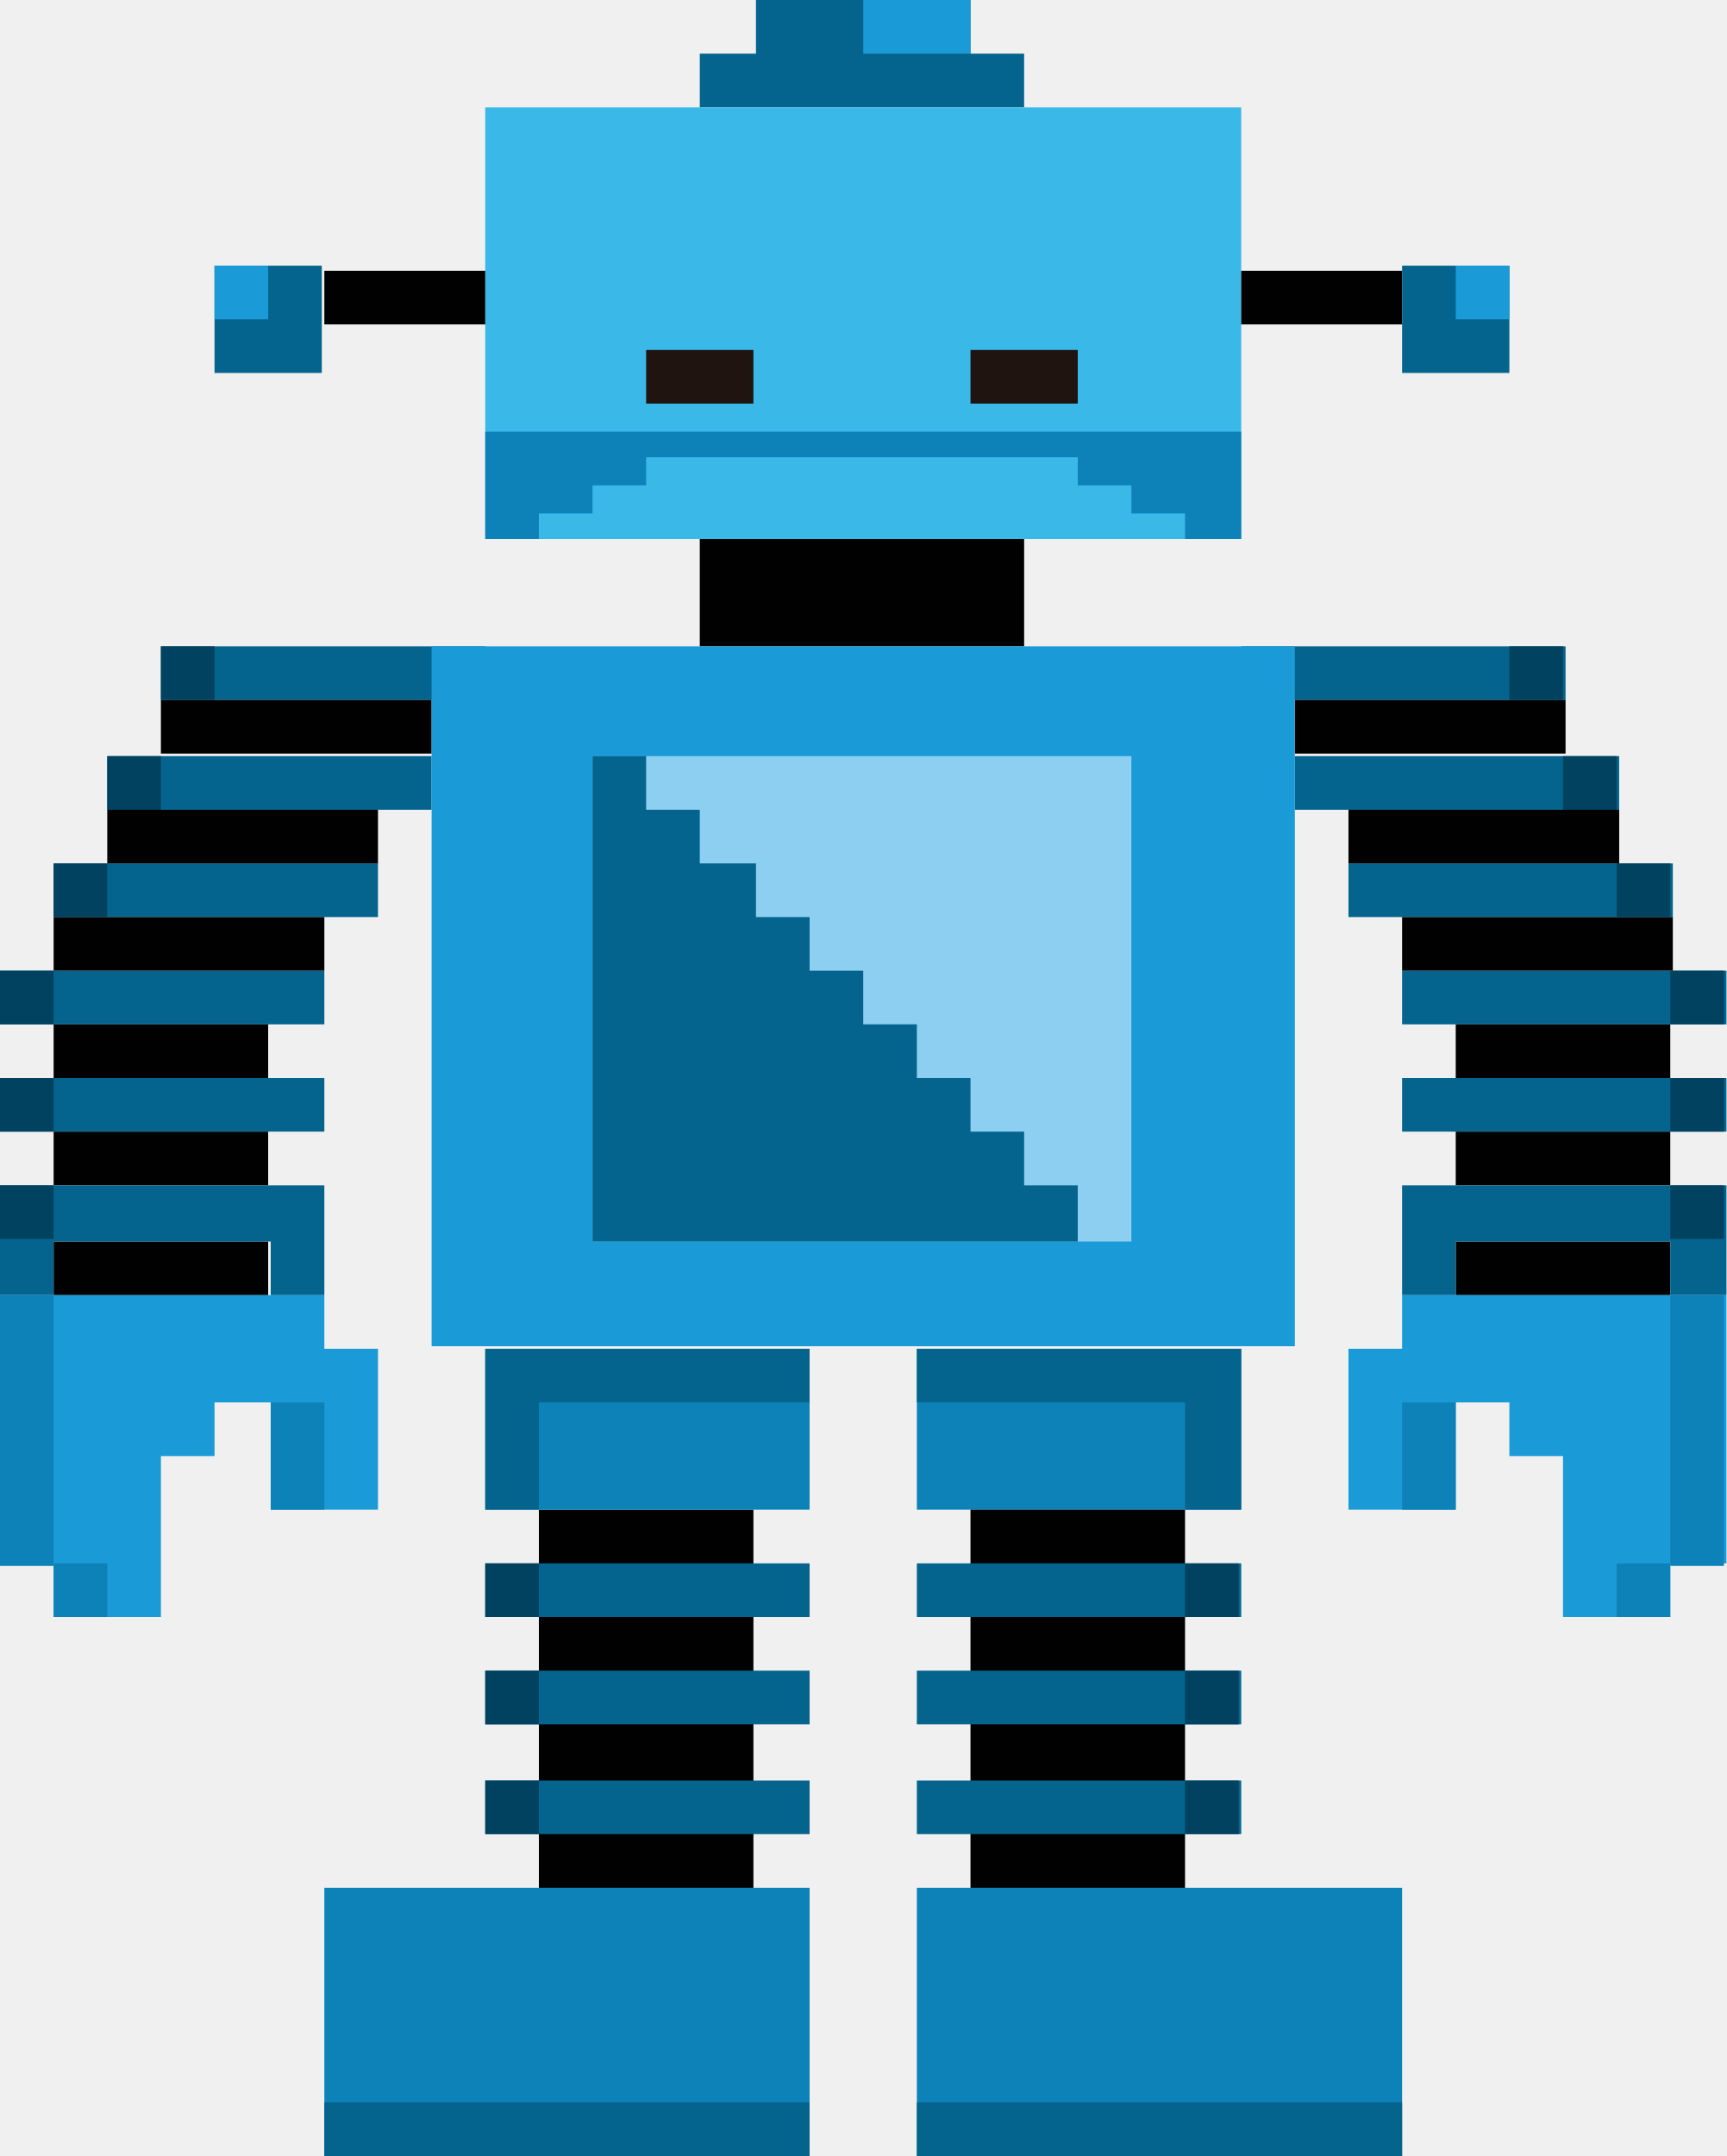
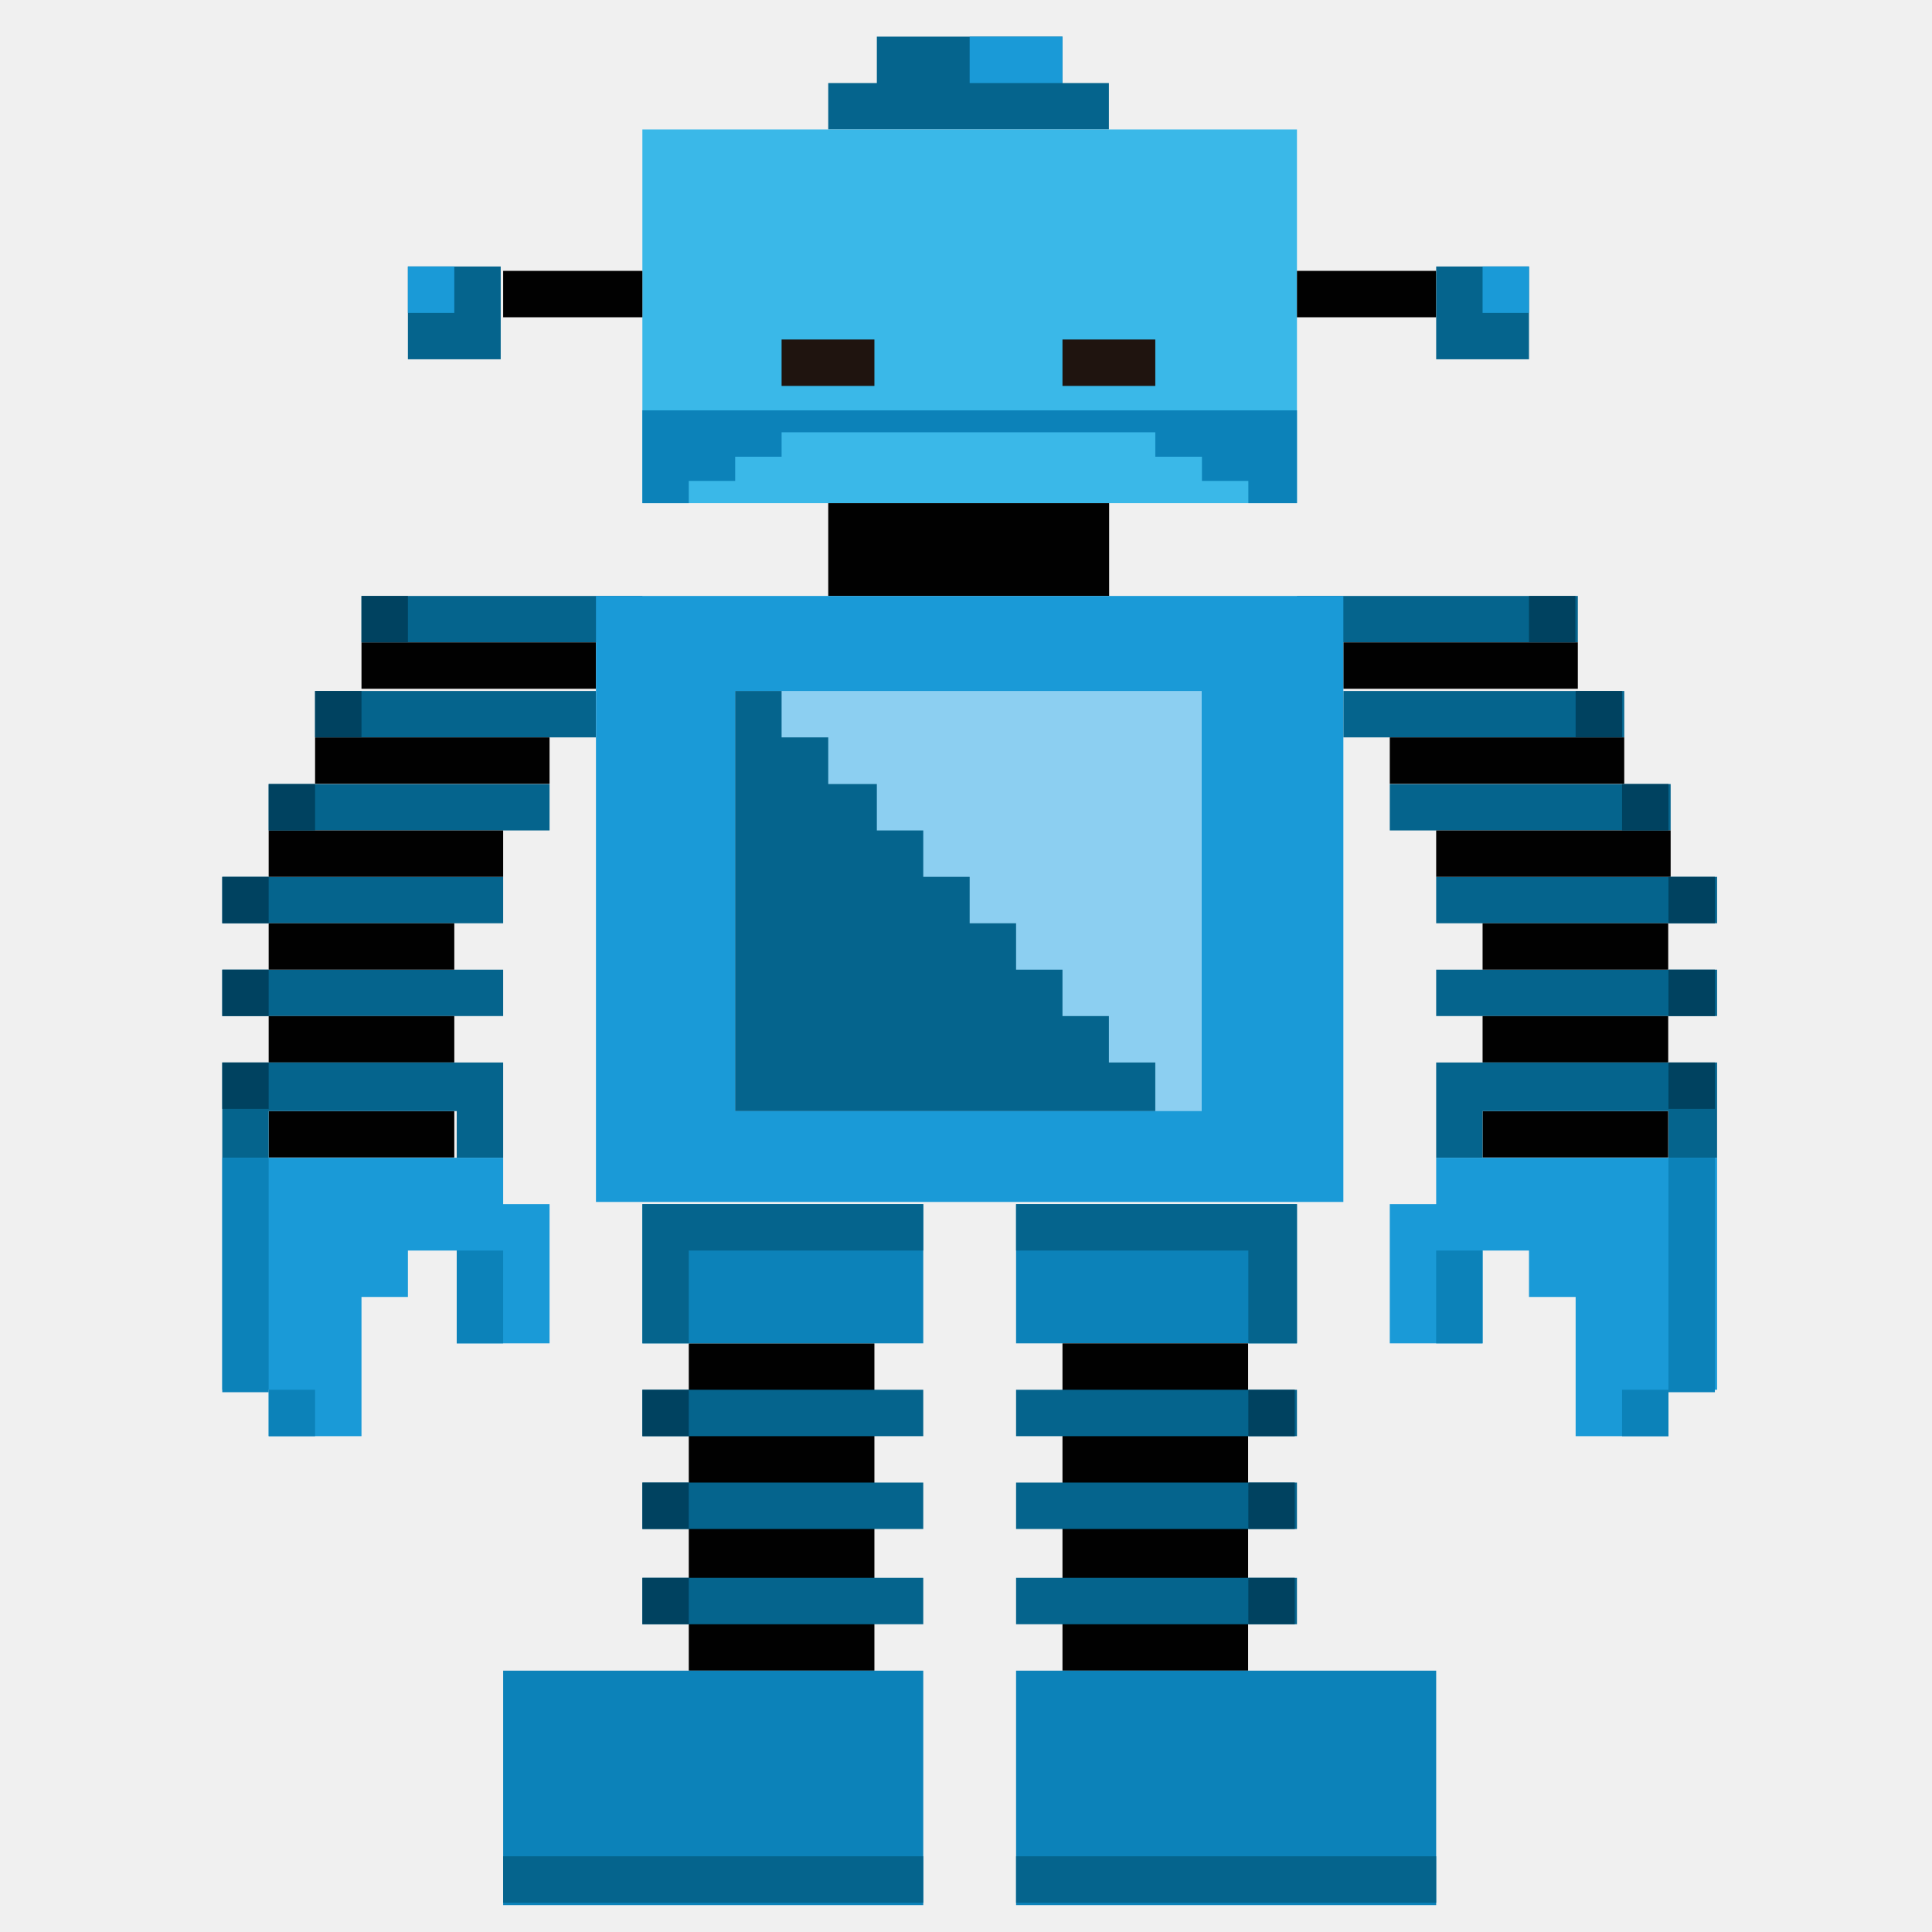
- <svg xmlns="http://www.w3.org/2000/svg" version="1.1" id="Layer_1" x="0px" y="0px" viewBox="0 0 67.6 84.4" enable-background="new 0 0 67.6 84.4" xml:space="preserve">
+ <svg xmlns="http://www.w3.org/2000/svg" version="1.1" id="Layer_1" x="0px" y="0px" viewBox="-91 -1 791 791" enable-background="new -91 -1 791 791" xml:space="preserve">
  <g>
-     <rect x="21.1" y="59.1" fill="#010101" width="8.4" height="14.8" />
-     <rect x="0" y="42.2" fill="#05648D" width="12.7" height="2.1" />
-     <rect x="0" y="38" fill="#05648D" width="12.7" height="2.1" />
-     <rect x="2.1" y="33.8" fill="#05648D" width="12.7" height="2.1" />
-     <rect x="4.2" y="29.6" fill="#05648D" width="12.7" height="2.1" />
-     <rect x="6.3" y="25.3" fill="#05648D" width="12.7" height="2.1" />
-     <rect x="6.3" y="27.4" fill="#010101" width="10.6" height="2.1" />
-     <rect x="4.2" y="31.7" fill="#010101" width="10.6" height="2.1" />
-     <rect x="2.1" y="35.9" fill="#010101" width="10.6" height="2.1" />
-     <rect x="2.1" y="40.1" fill="#010101" width="8.4" height="2.1" />
-     <rect x="2.1" y="44.3" fill="#010101" width="8.4" height="2.1" />
-     <rect x="2.1" y="48.6" fill="#010101" width="8.4" height="2.1" />
-     <polygon fill="#05648D" points="0,46.4 0,48.6 0,50.7 2.1,50.7 2.1,48.6 10.6,48.6 10.6,50.7 12.7,50.7 12.7,48.6 12.7,46.4  " />
-     <polygon fill="#1A9AD7" points="12.7,52.8 12.7,50.7 0,50.7 0,61.2 2.1,61.2 2.1,63.3 6.3,63.3 6.3,57 8.4,57 8.4,54.9 10.6,54.9    10.6,59.1 14.8,59.1 14.8,52.8  " />
-     <rect x="0" y="50.7" fill="#0C82B9" width="2.1" height="10.6" />
-     <rect x="2.1" y="61.2" fill="#0C82B9" width="2.1" height="2.1" />
-     <rect x="10.6" y="54.9" fill="#0C82B9" width="2.1" height="4.2" />
-     <rect x="6.3" y="25.3" fill="#004260" width="2.1" height="2.1" />
-     <rect x="4.2" y="29.6" fill="#004260" width="2.1" height="2.1" />
-     <rect x="2.1" y="33.8" fill="#004260" width="2.1" height="2.1" />
-     <rect x="0" y="38" fill="#004260" width="2.1" height="2.1" />
-     <rect x="0" y="42.2" fill="#004260" width="2.1" height="2.1" />
-     <rect x="0" y="46.4" fill="#004260" width="2.1" height="2.1" />
-     <rect x="54.9" y="42.2" fill="#05648D" width="12.7" height="2.1" />
-     <rect x="54.9" y="38" fill="#05648D" width="12.7" height="2.1" />
-     <rect x="52.8" y="33.8" fill="#05648D" width="12.7" height="2.1" />
-     <rect x="50.7" y="29.6" fill="#05648D" width="12.7" height="2.1" />
-     <rect x="48.6" y="25.3" fill="#05648D" width="12.7" height="2.1" />
-     <rect x="50.7" y="27.4" fill="#010101" width="10.6" height="2.1" />
-     <rect x="52.8" y="31.7" fill="#010101" width="10.6" height="2.1" />
-     <rect x="54.9" y="35.9" fill="#010101" width="10.6" height="2.1" />
-     <rect x="57" y="40.1" fill="#010101" width="8.4" height="2.1" />
-     <rect x="57" y="44.3" fill="#010101" width="8.4" height="2.1" />
-     <rect x="57" y="48.6" fill="#010101" width="8.4" height="2.1" />
-     <polygon fill="#05648D" points="67.6,46.4 67.6,48.6 67.6,50.7 65.4,50.7 65.4,48.6 57,48.6 57,50.7 54.9,50.7 54.9,48.6    54.9,46.4  " />
-     <polygon fill="#1A9AD7" points="54.9,52.8 54.9,50.7 67.6,50.7 67.6,61.2 65.4,61.2 65.4,63.3 61.2,63.3 61.2,57 59.1,57    59.1,54.9 57,54.9 57,59.1 52.8,59.1 52.8,52.8  " />
-     <rect x="65.4" y="50.7" fill="#0C82B9" width="2.1" height="10.6" />
-     <rect x="63.3" y="61.2" fill="#0C82B9" width="2.1" height="2.1" />
-     <rect x="54.9" y="54.9" fill="#0C82B9" width="2.1" height="4.2" />
-     <rect x="59.1" y="25.3" fill="#004260" width="2.1" height="2.1" />
-     <rect x="61.2" y="29.6" fill="#004260" width="2.1" height="2.1" />
-     <rect x="63.3" y="33.8" fill="#004260" width="2.1" height="2.1" />
-     <rect x="65.4" y="38" fill="#004260" width="2.1" height="2.1" />
-     <rect x="65.4" y="42.2" fill="#004260" width="2.1" height="2.1" />
-     <rect x="65.4" y="46.4" fill="#004260" width="2.1" height="2.1" />
-     <polygon fill="#05648D" points="38,2.1 38,0 35.9,0 31.7,0 29.6,0 29.6,2.1 27.4,2.1 27.4,4.2 40.1,4.2 40.1,2.1  " />
-     <rect x="19" y="4.2" fill="#3AB8E8" width="29.6" height="16.9" />
-     <rect x="12.7" y="10.6" fill="#010101" width="6.3" height="2.1" />
-     <rect x="48.6" y="10.6" fill="#010101" width="6.3" height="2.1" />
-     <rect x="54.9" y="10.4" fill="#05648D" width="4.2" height="4.2" />
-     <rect x="33.8" y="0" fill="#1A9AD7" width="4.2" height="2.1" />
-     <rect x="25.3" y="13.7" fill="#1F140F" width="4.2" height="2.1" />
-     <rect x="38" y="13.7" fill="#1F140F" width="4.2" height="2.1" />
-     <polygon fill="#0C82B9" points="46.4,21.1 46.4,20.1 44.3,20.1 44.3,19 42.2,19 42.2,17.9 25.3,17.9 25.3,19 23.2,19 23.2,20.1    21.1,20.1 21.1,21.1 19,21.1 19,16.9 48.6,16.9 48.6,19 48.6,21.1  " />
-     <rect x="27.4" y="21.1" fill="#010101" width="12.7" height="4.2" />
-     <rect x="16.9" y="25.3" fill="#1A9AD7" width="33.8" height="27.4" />
-     <rect x="23.2" y="29.6" fill="#8CCFF1" width="21.1" height="19" />
-     <polygon fill="#05648D" points="40.1,46.4 40.1,44.3 38,44.3 38,42.2 35.9,42.2 35.9,40.1 33.8,40.1 33.8,38 31.7,38 31.7,35.9    29.6,35.9 29.6,33.8 27.4,33.8 27.4,31.7 25.3,31.7 25.3,29.6 23.2,29.6 23.2,46.4 23.2,48.6 42.2,48.6 42.2,46.4  " />
-     <rect x="35.9" y="52.8" fill="#0C82B9" width="12.7" height="6.3" />
-     <rect x="19" y="52.8" fill="#0C82B9" width="12.7" height="6.3" />
-     <polygon fill="#05648D" points="35.9,52.8 35.9,54.9 46.4,54.9 46.4,59.1 48.6,59.1 48.6,52.8  " />
-     <polygon fill="#05648D" points="19,52.8 19,59.1 21.1,59.1 21.1,54.9 31.7,54.9 31.7,52.8  " />
-     <rect x="38" y="59.1" fill="#010101" width="8.4" height="14.8" />
-     <rect x="35.9" y="61.2" fill="#05648D" width="12.7" height="2.1" />
-     <rect x="35.9" y="65.4" fill="#05648D" width="12.7" height="2.1" />
-     <rect x="35.9" y="69.7" fill="#05648D" width="12.7" height="2.1" />
-     <rect x="19" y="69.7" fill="#05648D" width="12.7" height="2.1" />
-     <rect x="19" y="65.4" fill="#05648D" width="12.7" height="2.1" />
-     <rect x="19" y="61.2" fill="#05648D" width="12.7" height="2.1" />
-     <rect x="12.7" y="73.9" fill="#0C82B9" width="19" height="10.6" />
-     <rect x="35.9" y="73.9" fill="#0C82B9" width="19" height="10.6" />
-     <rect x="57" y="10.4" fill="#1A9AD7" width="2.1" height="2.1" />
-     <rect x="8.4" y="10.4" fill="#05648D" width="4.2" height="4.2" />
-     <rect x="8.4" y="10.4" fill="#1A9AD7" width="2.1" height="2.1" />
-     <rect x="12.7" y="82.3" fill="#05648D" width="19" height="2.1" />
-     <rect x="35.9" y="82.3" fill="#05648D" width="19" height="2.1" />
-     <rect x="19" y="61.2" fill="#004260" width="2.1" height="2.1" />
-     <rect x="19" y="65.4" fill="#004260" width="2.1" height="2.1" />
-     <rect x="19" y="69.7" fill="#004260" width="2.1" height="2.1" />
-     <rect x="46.4" y="61.2" fill="#004260" width="2.1" height="2.1" />
-     <rect x="46.4" y="65.4" fill="#004260" width="2.1" height="2.1" />
-     <rect x="46.4" y="69.7" fill="#004260" width="2.1" height="2.1" />
+     <rect x="191" y="549" fill="#010101" width="76" height="134" />
+     <rect y="396" fill="#05648D" width="115" height="19" />
+     <rect y="358" fill="#05648D" width="115" height="19" />
+     <rect x="19" y="320" fill="#05648D" width="115" height="19" />
+     <rect x="38" y="281.9" fill="#05648D" width="115" height="19" />
+     <rect x="57" y="243" fill="#05648D" width="115" height="19" />
+     <rect x="57" y="262" fill="#010101" width="96" height="19" />
+     <rect x="38" y="300.9" fill="#010101" width="96" height="19" />
+     <rect x="19" y="339" fill="#010101" width="96" height="19" />
+     <rect x="19" y="377" fill="#010101" width="76" height="19" />
+     <rect x="19" y="415" fill="#010101" width="76" height="19" />
+     <rect x="19" y="453.9" fill="#010101" width="76" height="19" />
+     <polygon fill="#05648D" points="0,434 0,453.9 0,473 19,473 19,453.9 96,453.9 96,473 115,473 115,453.9 115,434  " />
+     <polygon fill="#1A9AD7" points="115,492 115,473 0,473 0,568 19,568 19,587 57,587 57,530 76,530 76,511 96,511 96,549 134,549    134,492  " />
+     <rect y="473" fill="#0C82B9" width="19" height="96" />
+     <rect x="19" y="568" fill="#0C82B9" width="19" height="19" />
+     <rect x="96" y="511" fill="#0C82B9" width="19" height="38" />
+     <rect x="57" y="243" fill="#004260" width="19" height="19" />
+     <rect x="38" y="281.9" fill="#004260" width="19" height="19" />
+     <rect x="19" y="320" fill="#004260" width="19" height="19" />
+     <rect y="358" fill="#004260" width="19" height="19" />
+     <rect y="396" fill="#004260" width="19" height="19" />
+     <rect y="434" fill="#004260" width="19" height="19" />
+     <rect x="497" y="396" fill="#05648D" width="115" height="19" />
+     <rect x="497" y="358" fill="#05648D" width="115" height="19" />
+     <rect x="478" y="320" fill="#05648D" width="115" height="19" />
+     <rect x="459" y="281.9" fill="#05648D" width="115" height="19" />
+     <rect x="440" y="243" fill="#05648D" width="115" height="19" />
+     <rect x="459" y="262" fill="#010101" width="96" height="19" />
+     <rect x="478" y="300.9" fill="#010101" width="96" height="19" />
+     <rect x="497" y="339" fill="#010101" width="96" height="19" />
+     <rect x="516" y="377" fill="#010101" width="76" height="19" />
+     <rect x="516" y="415" fill="#010101" width="76" height="19" />
+     <rect x="516" y="453.9" fill="#010101" width="76" height="19" />
+     <polygon fill="#05648D" points="612,434 612,453.9 612,473 592.1,473 592.1,453.9 516,453.9 516,473 497,473 497,453.9 497,434     " />
+     <polygon fill="#1A9AD7" points="497,492 497,473 612,473 612,568 592.1,568 592.1,587 554.1,587 554.1,530 535,530 535,511    516,511 516,549 478,549 478,492  " />
+     <rect x="592.1" y="473" fill="#0C82B9" width="19" height="96" />
+     <rect x="573.1" y="568" fill="#0C82B9" width="19" height="19" />
+     <rect x="497" y="511" fill="#0C82B9" width="19" height="38" />
+     <rect x="535" y="243" fill="#004260" width="19" height="19" />
+     <rect x="554.1" y="281.9" fill="#004260" width="19" height="19" />
+     <rect x="573.1" y="320" fill="#004260" width="19" height="19" />
+     <rect x="592.1" y="358" fill="#004260" width="19" height="19" />
+     <rect x="592.1" y="396" fill="#004260" width="19" height="19" />
+     <rect x="592.1" y="434" fill="#004260" width="19" height="19" />
+     <polygon fill="#05648D" points="344,33 344,14 325,14 287,14 268,14 268,33 248.1,33 248.1,52 363,52 363,33  " />
+     <rect x="172" y="52" fill="#3AB8E8" width="268" height="153" />
+     <rect x="115" y="109.9" fill="#010101" width="57" height="19" />
+     <rect x="440" y="109.9" fill="#010101" width="57" height="19" />
+     <rect x="497" y="108.1" fill="#05648D" width="38" height="38" />
+     <rect x="306" y="14" fill="#1A9AD7" width="38" height="19" />
+     <rect x="229" y="138" fill="#1F140F" width="38" height="19" />
+     <rect x="344" y="138" fill="#1F140F" width="38" height="19" />
+     <polygon fill="#0C82B9" points="420.1,205 420.1,195.9 401.1,195.9 401.1,186 382,186 382,176 229,176 229,186 210,186 210,195.9    191,195.9 191,205 172,205 172,167 440,167 440,186 440,205  " />
+     <rect x="248.1" y="205" fill="#010101" width="115" height="38" />
+     <rect x="153" y="243" fill="#1A9AD7" width="306" height="248.1" />
+     <rect x="210" y="281.9" fill="#8CCFF1" width="191" height="172" />
+     <polygon fill="#05648D" points="363,434 363,415 344,415 344,396 325,396 325,377 306,377 306,358 287,358 287,339 268,339    268,320 248.1,320 248.1,300.9 229,300.9 229,281.9 210,281.9 210,434 210,453.9 382,453.9 382,434  " />
+     <rect x="325" y="492" fill="#0C82B9" width="115" height="57" />
+     <rect x="172" y="492" fill="#0C82B9" width="115" height="57" />
+     <polygon fill="#05648D" points="325,492 325,511 420.1,511 420.1,549 440,549 440,492  " />
+     <polygon fill="#05648D" points="172,492 172,549 191,549 191,511 287,511 287,492  " />
+     <rect x="344" y="549" fill="#010101" width="76" height="134" />
+     <rect x="325" y="568" fill="#05648D" width="115" height="19" />
+     <rect x="325" y="606" fill="#05648D" width="115" height="19" />
+     <rect x="325" y="645" fill="#05648D" width="115" height="19" />
+     <rect x="172" y="645" fill="#05648D" width="115" height="19" />
+     <rect x="172" y="606" fill="#05648D" width="115" height="19" />
+     <rect x="172" y="568" fill="#05648D" width="115" height="19" />
+     <rect x="115" y="683" fill="#0C82B9" width="172" height="96" />
+     <rect x="325" y="683" fill="#0C82B9" width="172" height="96" />
+     <rect x="516" y="108.1" fill="#1A9AD7" width="19" height="19" />
+     <rect x="76" y="108.1" fill="#05648D" width="38" height="38" />
+     <rect x="76" y="108.1" fill="#1A9AD7" width="19" height="19" />
+     <rect x="115" y="759" fill="#05648D" width="172" height="19" />
+     <rect x="325" y="759" fill="#05648D" width="172" height="19" />
+     <rect x="172" y="568" fill="#004260" width="19" height="19" />
+     <rect x="172" y="606" fill="#004260" width="19" height="19" />
+     <rect x="172" y="645" fill="#004260" width="19" height="19" />
+     <rect x="420.1" y="568" fill="#004260" width="19" height="19" />
+     <rect x="420.1" y="606" fill="#004260" width="19" height="19" />
+     <rect x="420.1" y="645" fill="#004260" width="19" height="19" />
  </g>
+   <rect x="-90.5" y="-0.5" opacity="0" fill="#FFFFFF" stroke="#000000" stroke-miterlimit="10" width="790" height="790" />
</svg>
